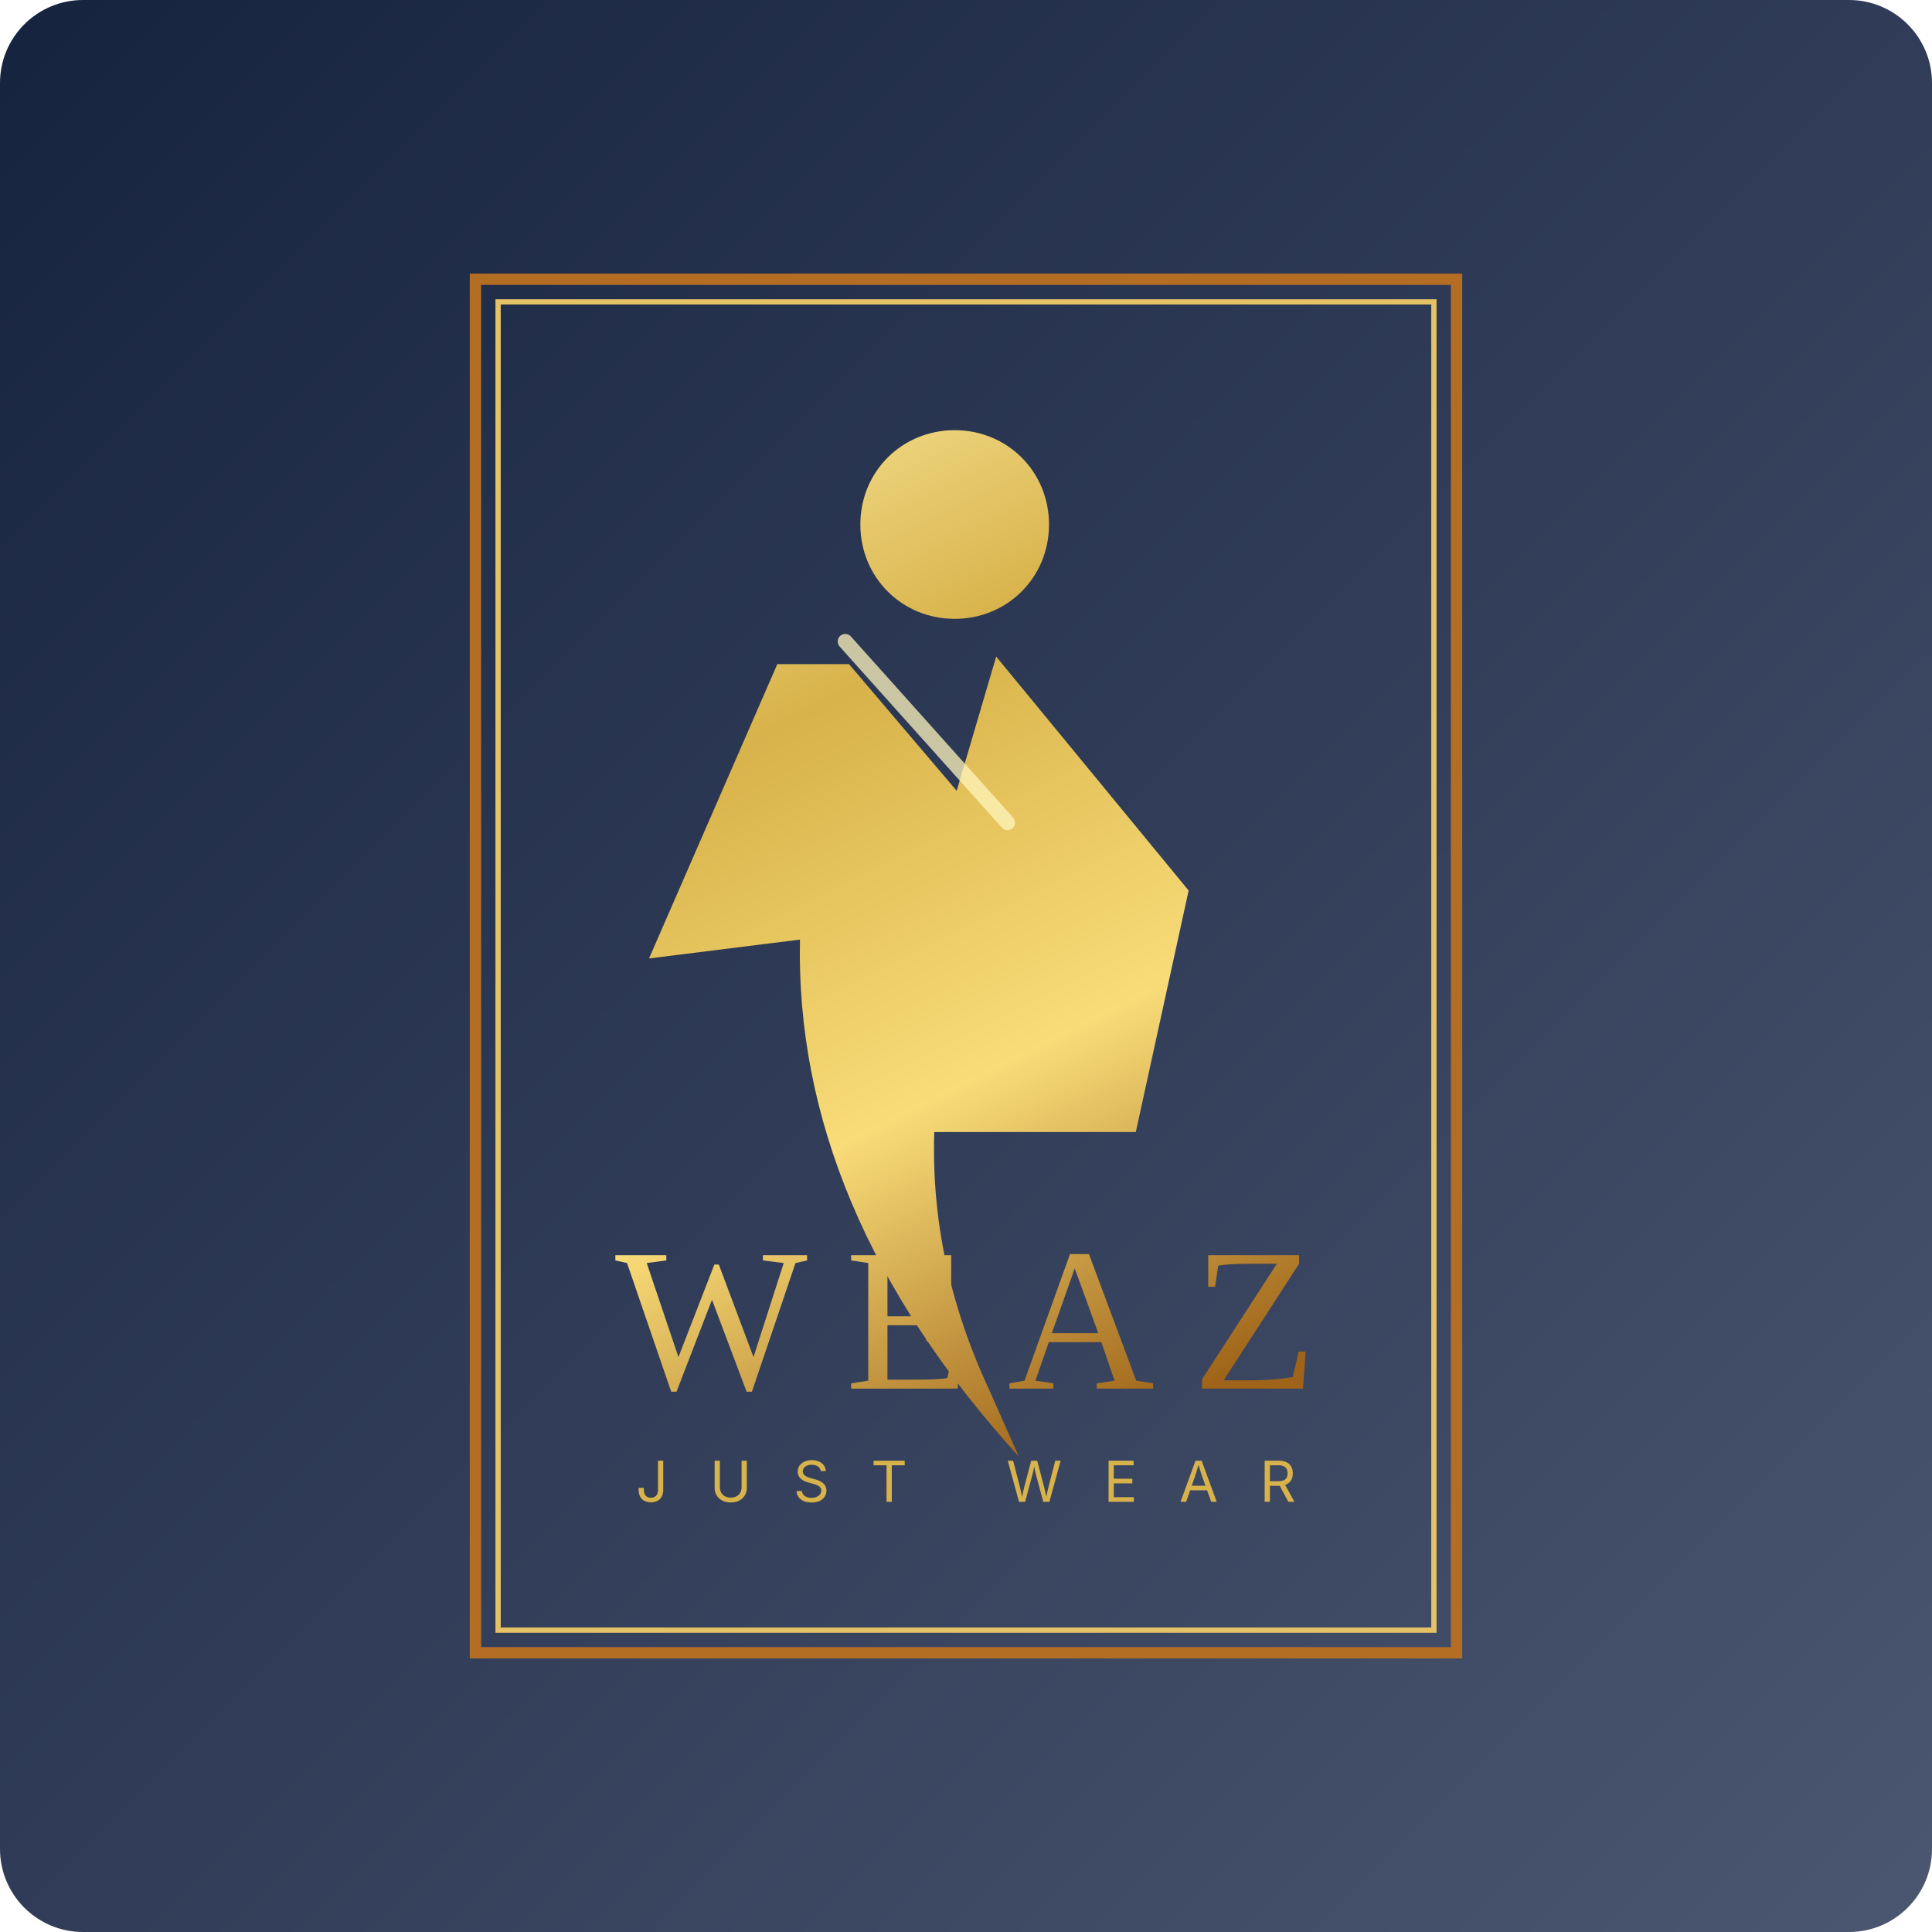
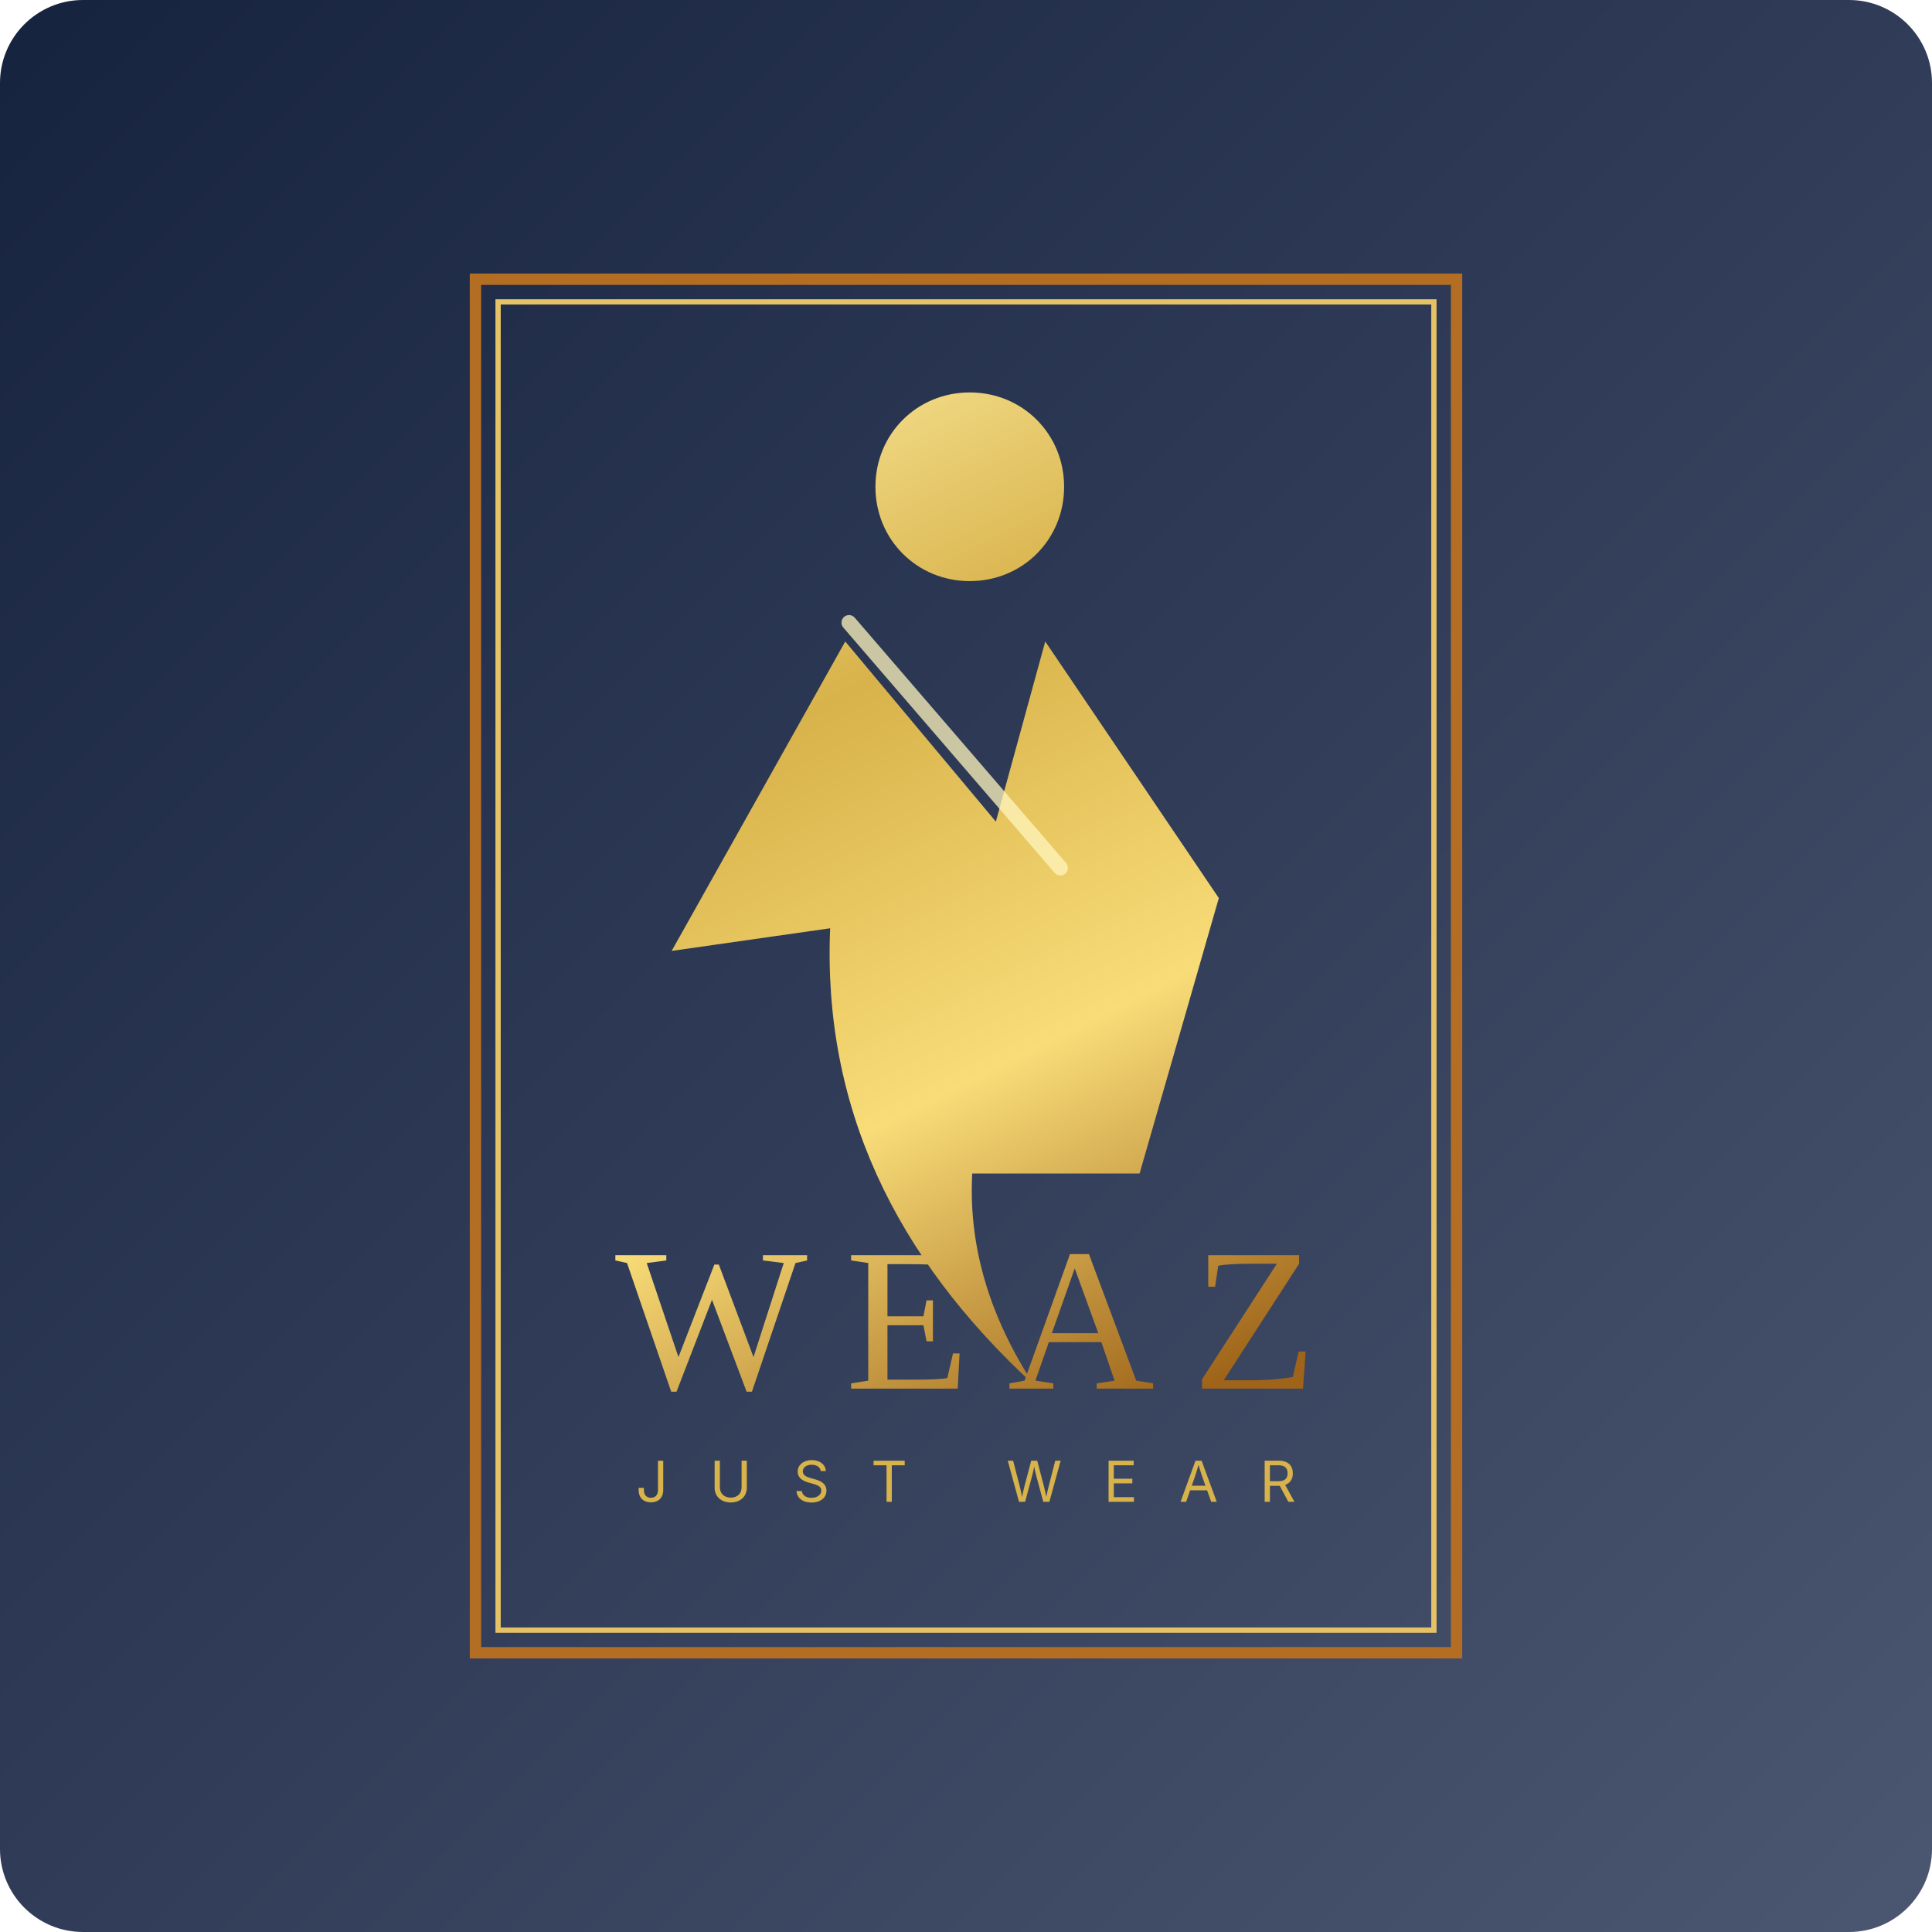
<svg xmlns="http://www.w3.org/2000/svg" width="512" height="512" viewBox="0 0 512 512" fill="none" role="img" aria-labelledby="title desc">
  <defs>
    <linearGradient id="weaz-lockup-bg" x1="0" y1="0" x2="512" y2="512" gradientUnits="userSpaceOnUse">
      <stop offset="0" stop-color="#16233f" />
      <stop offset="1" stop-color="#4b5670" />
    </linearGradient>
    <linearGradient id="weaz-lockup-gold" x1="190" y1="82" x2="330" y2="362" gradientUnits="userSpaceOnUse">
      <stop offset="0" stop-color="#fff1a8" />
      <stop offset=".34" stop-color="#d8b24a" />
      <stop offset=".68" stop-color="#f8dc78" />
      <stop offset="1" stop-color="#9f6419" />
    </linearGradient>
  </defs>
  <rect width="512" height="512" rx="22" fill="url(#weaz-lockup-bg)" />
  <rect x="126" y="74" width="260" height="364" stroke="#b46e24" stroke-width="3" />
  <rect x="132" y="80" width="248" height="352" stroke="#e6c266" stroke-width="1.4" />
-   <path d="M253 114c14 0 25 11 25 25s-11 25-25 25-25-11-25-25 11-25 25-25Z" fill="url(#weaz-lockup-gold)" />
-   <path d="M225 176 259 216l-10 68c-4 28 0 56 13 84l8 18c-40-44-59-90-58-137l-40 5 34-78Z" fill="url(#weaz-lockup-gold)" />
-   <path d="M264 174 315 236l-14 64h-62l10-75 15-51Z" fill="url(#weaz-lockup-gold)" />
-   <path d="M224 170 267 218" stroke="#fff6bd" stroke-width="4" stroke-linecap="round" opacity=".75" />
+   <path d="M257 104c14 0 25 11 25 25s-11 25-25 25-25-11-25-25 11-25 25-25Z" fill="url(#weaz-lockup-gold)" />
+   <path d="M224 170 275 231l-15 64c-6 25-1 49 14 72-37-34-56-74-54-121l-42 6 46-82Z" fill="url(#weaz-lockup-gold)" />
+   <path d="M277 170 323 238l-21 73h-63l21-79 17-62Z" fill="url(#weaz-lockup-gold)" />
+   <path d="M225 165 281 230" stroke="#fff6bd" stroke-width="4" stroke-linecap="round" opacity=".75" />
  <text x="256" y="368" text-anchor="middle" fill="url(#weaz-lockup-gold)" font-family="Georgia, 'Times New Roman', serif" font-size="54" letter-spacing="10">WEAZ</text>
  <text x="256" y="398" text-anchor="middle" fill="#d8b24a" font-family="'Inter', Arial, sans-serif" font-size="15" letter-spacing="11">JUST WEAR</text>
</svg>
